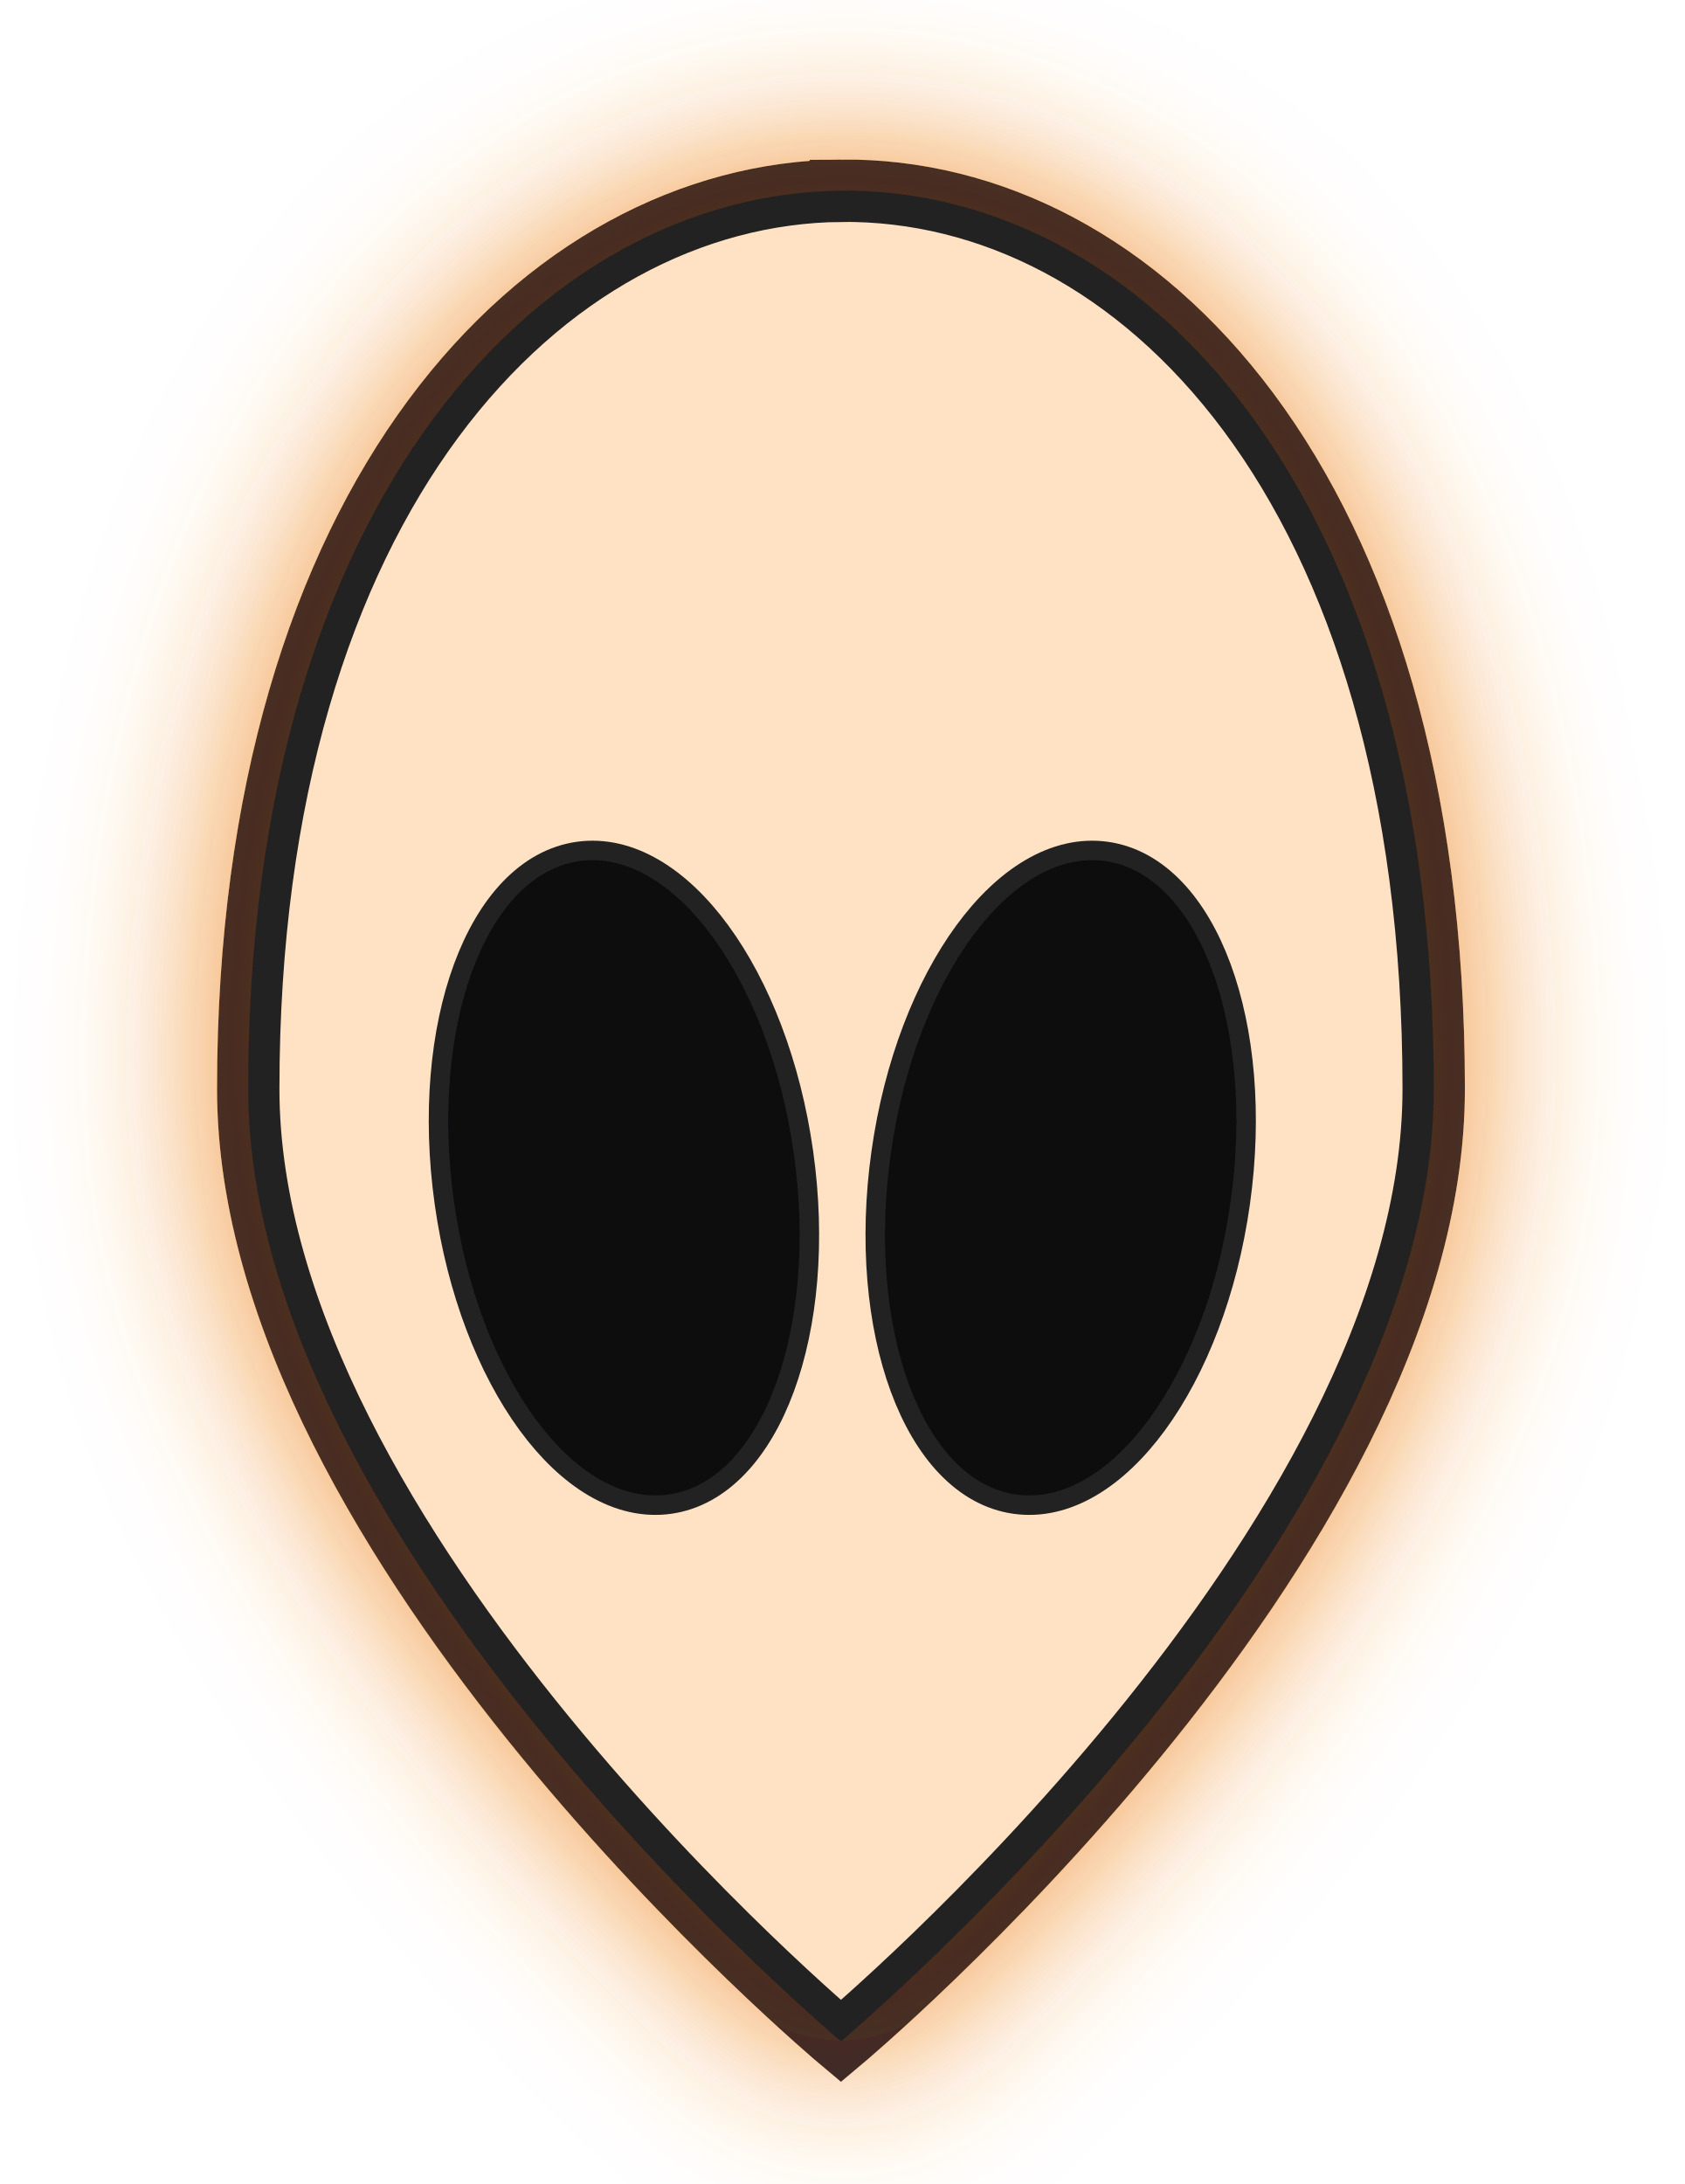
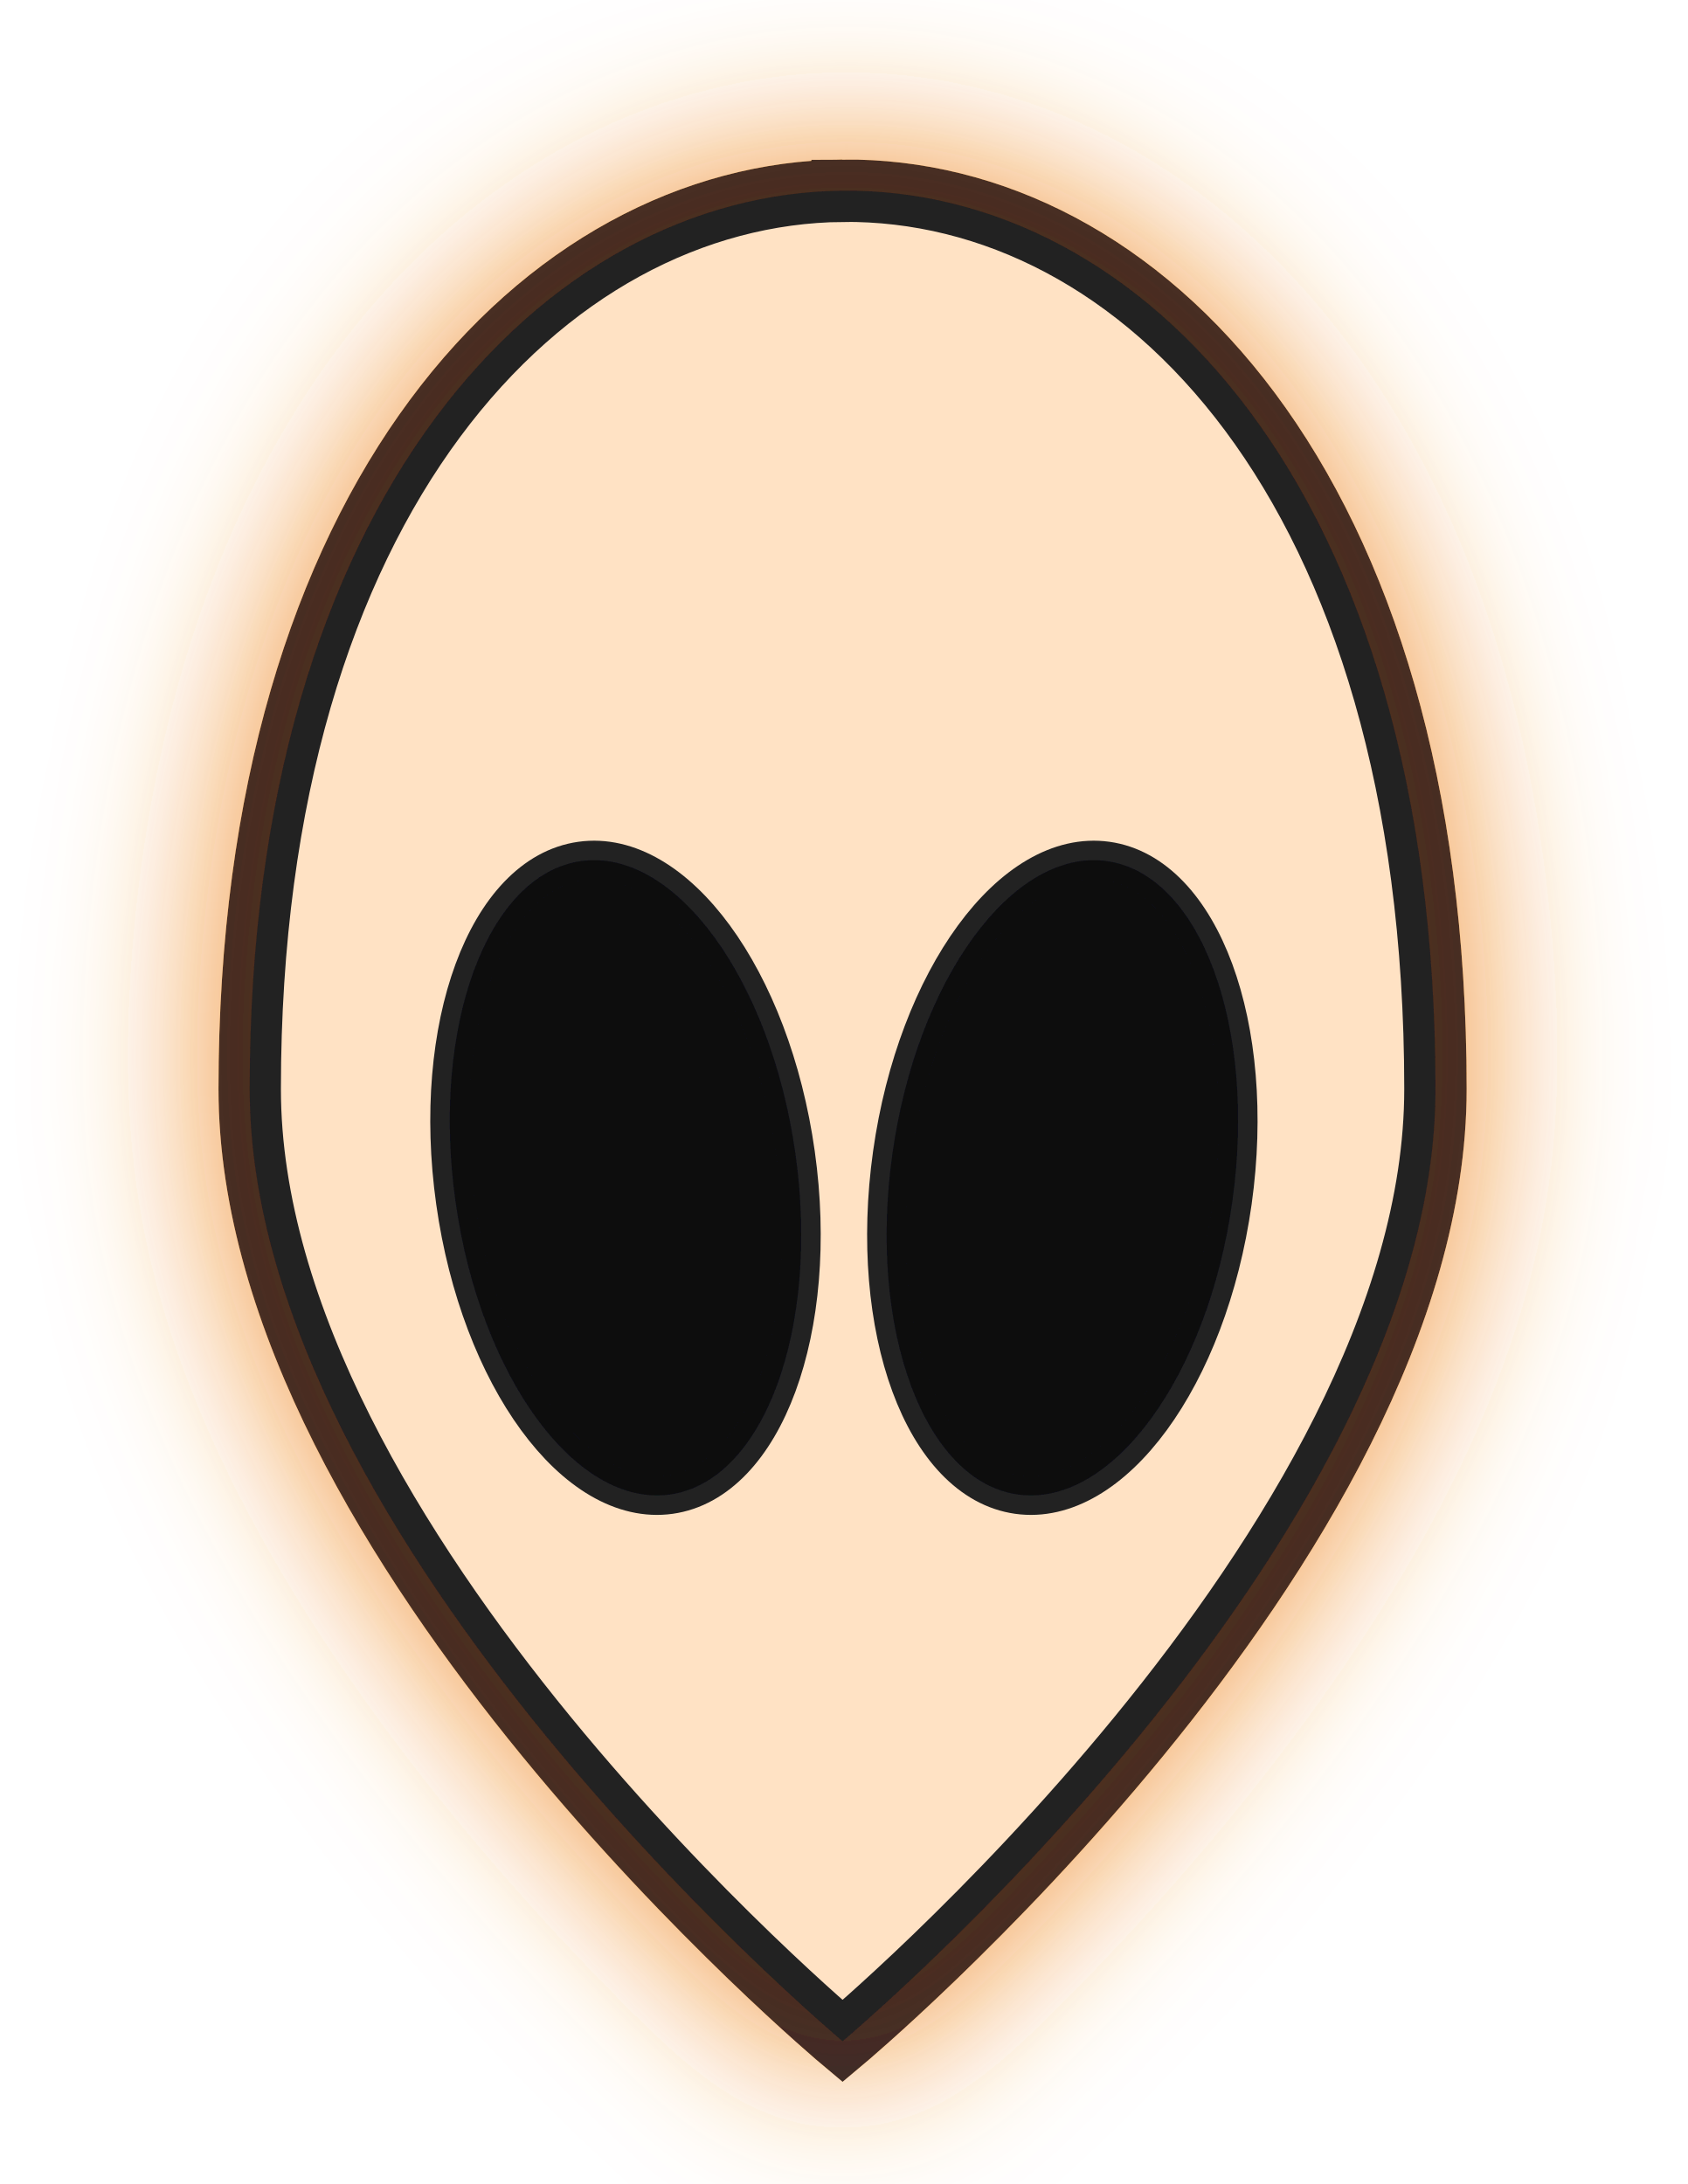
- <svg xmlns="http://www.w3.org/2000/svg" viewBox="40 -30 432 560">
+ <svg xmlns="http://www.w3.org/2000/svg" width="17" height="22" viewBox="40 -30 432 560">
  <defs>
    <filter id="glow" x="-50%" y="-50%" width="200%" height="200%">
      <feGaussianBlur in="SourceAlpha" stdDeviation="22" result="b" />
      <feFlood flood-color="#f08a24" flood-opacity="0.95" />
      <feComposite in2="b" operator="in" result="g" />
      <feMerge>
        <feMergeNode in="g" />
        <feMergeNode in="SourceGraphic" />
      </feMerge>
    </filter>
  </defs>
  <g filter="url(#glow)">
    <path d="M255.656 18.906c-76 .73-152 78.23-152 230.313c0 116.987 152 244.155 152 244.155s152.007-127.153 152-244.156c.002-155.008-76-231.045-152-230.314z" fill="#ffe2c4" />
    <path d="M255.656 18.906c-76 .73-152 78.23-152 230.313c0 116.987 152 244.155 152 244.155s152.007-127.153 152-244.156c.002-155.008-76-231.045-152-230.314z" fill="none" stroke="#0b0d12" stroke-opacity="0.9" stroke-width="16" />
    <g fill="#07090e" stroke="#0b0d12" stroke-opacity="0.9" stroke-width="10">
      <ellipse cx="200" cy="272" rx="44" ry="82" transform="rotate(-8 200 272)" />
      <ellipse cx="312" cy="272" rx="44" ry="82" transform="rotate(8 312 272)" />
    </g>
  </g>
</svg>
